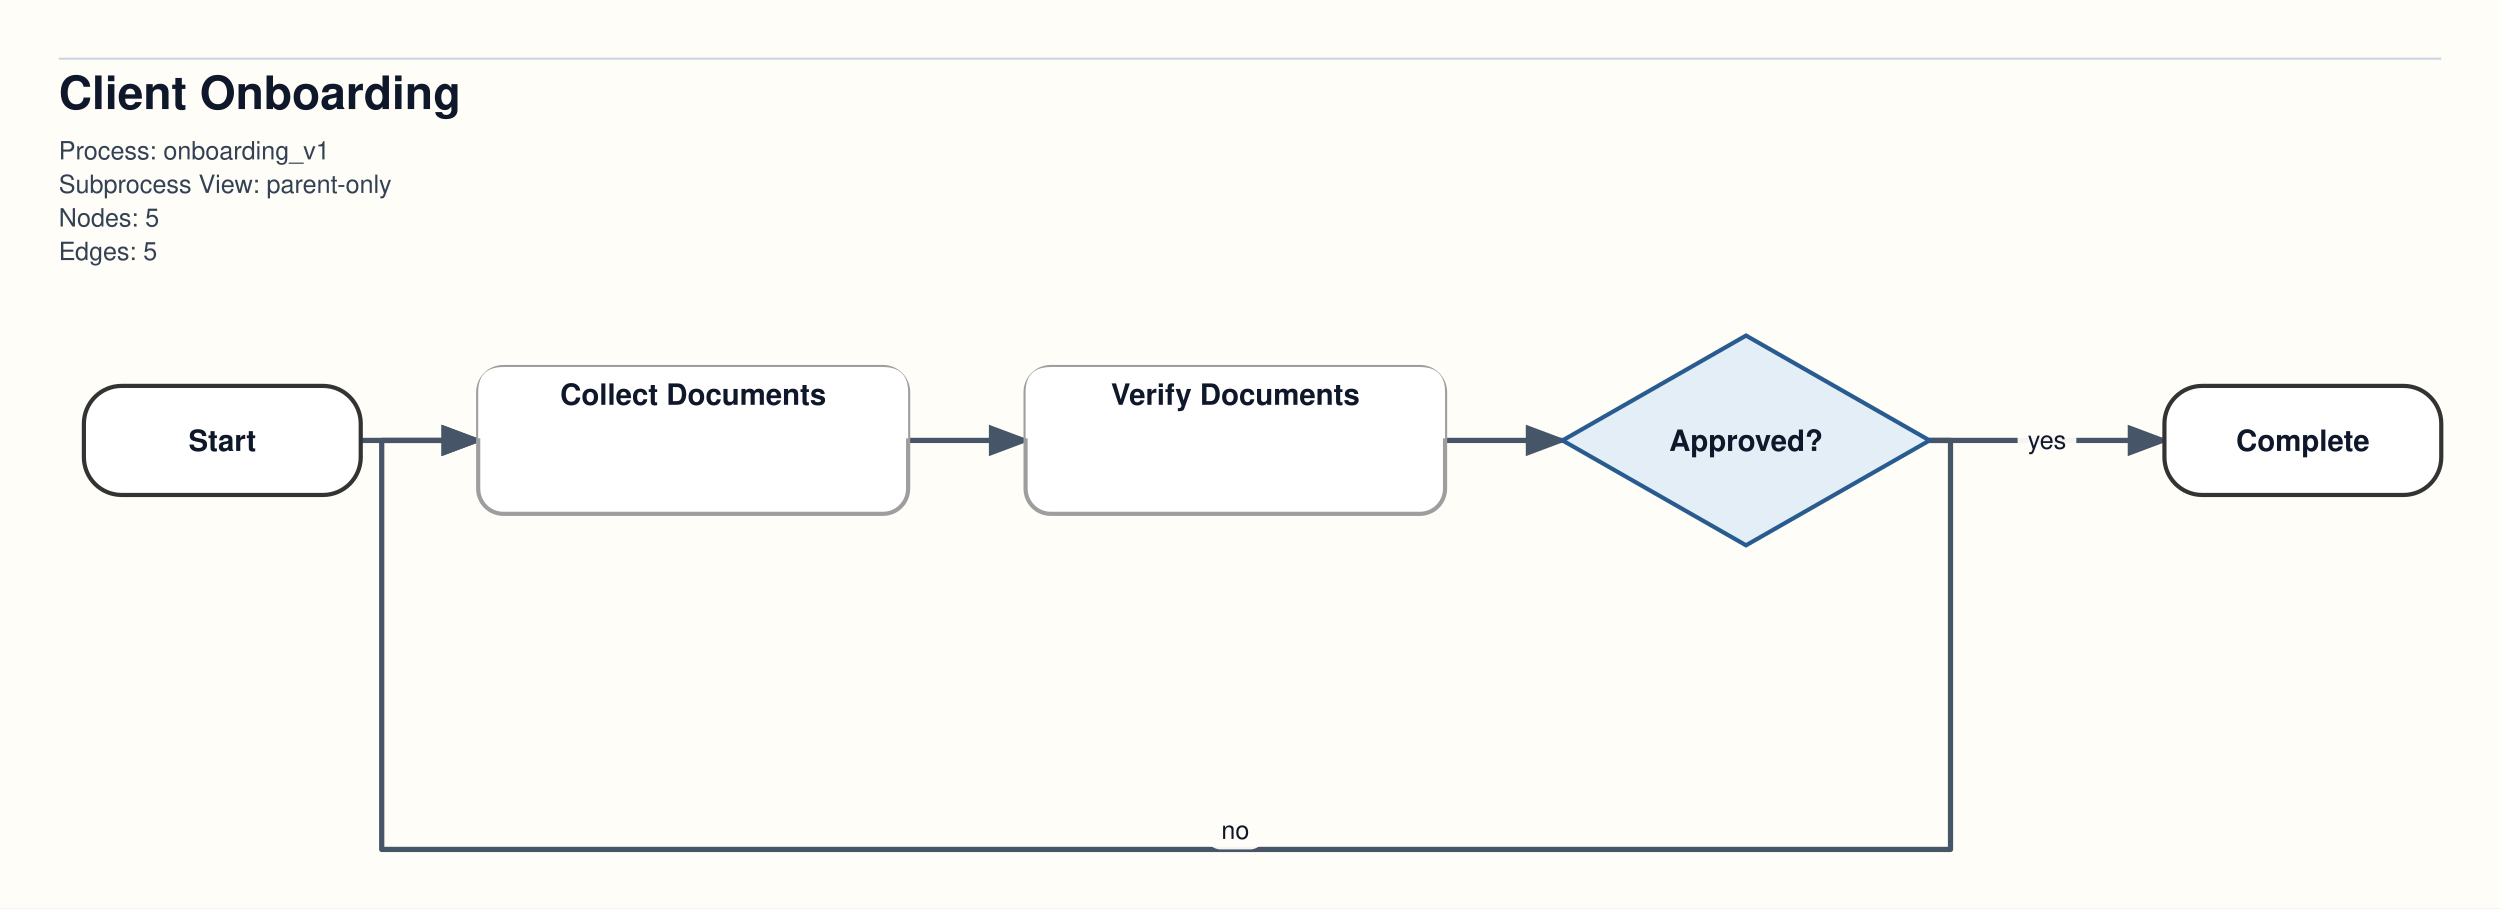
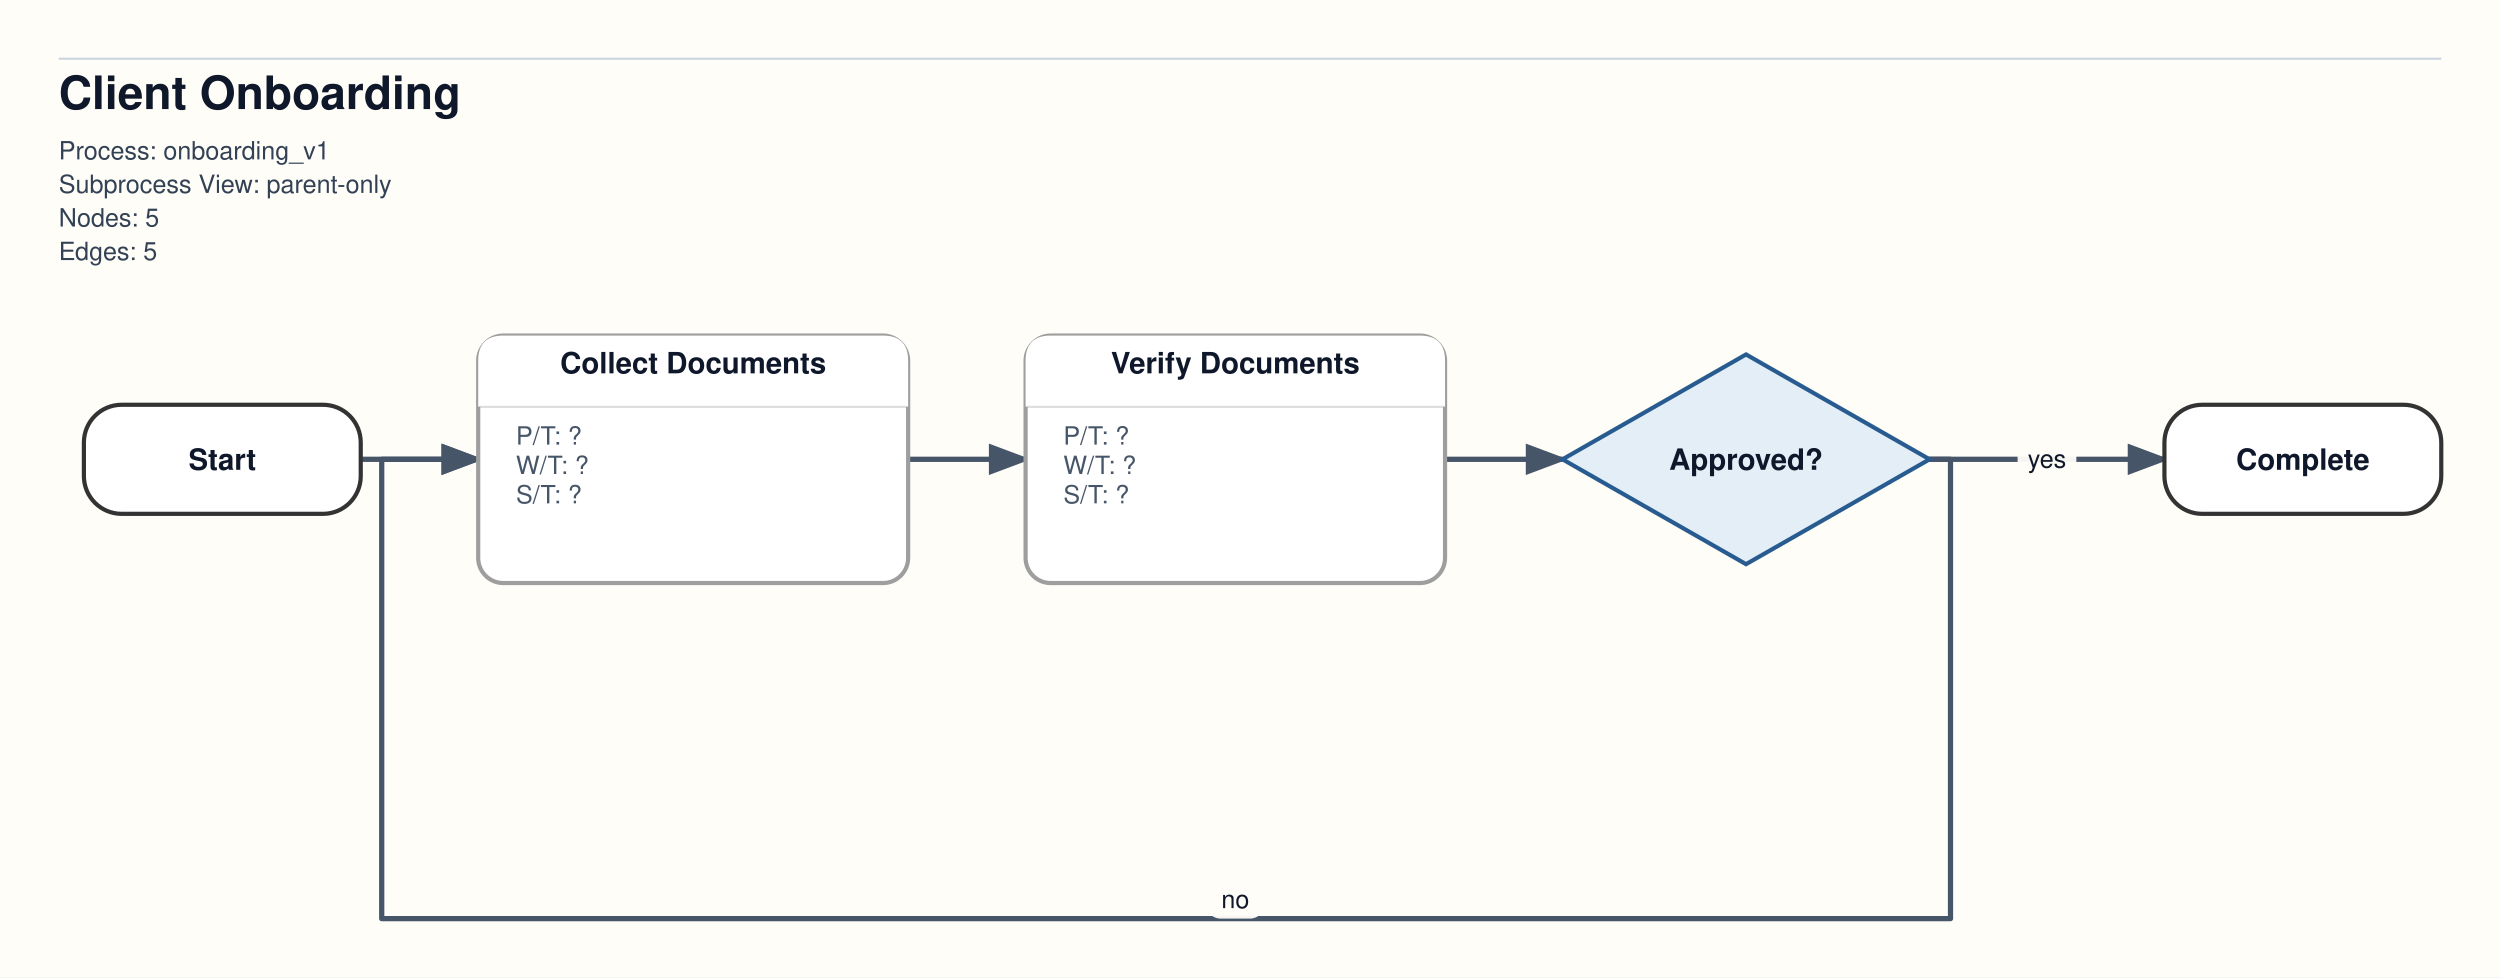
- <svg xmlns="http://www.w3.org/2000/svg" width="1192" height="433" viewBox="0 0 1192 433" data-flo-artifact-kind="svg" data-flo-backend="svg" data-flo-diagram="sppm" data-flo-layout-engine="elk" role="img" aria-labelledby="flo-svg-title flo-svg-description" data-sppm-publication-page-id="main-p1">
+ <svg xmlns="http://www.w3.org/2000/svg" width="1192" height="466" viewBox="0 0 1192 466" data-flo-artifact-kind="svg" data-flo-backend="svg" data-flo-diagram="sppm" data-flo-layout-engine="elk" role="img" aria-labelledby="flo-svg-title flo-svg-description" data-sppm-publication-page-id="main-p1">
  <defs>
    <marker id="flo-sppm-arrow" markerWidth="8" markerHeight="6" refX="7" refY="3" orient="auto" markerUnits="strokeWidth">
      <path d="M0,0 L8,3 L0,6 z" fill="#475569" />
    </marker>
    <marker id="flo-sppm-rework-arrow" markerWidth="8" markerHeight="6" refX="7" refY="3" orient="auto" markerUnits="strokeWidth">
      <path d="M0,0 L8,3 L0,6 z" fill="#b91c1c" />
    </marker>
  </defs>
  <rect width="100%" height="100%" fill="#fffdf8" />
  <g data-sppm-publication-band="header">
    <line x1="28.0" y1="28.0" x2="1164.0" y2="28.0" stroke="#cbd5e1" stroke-width="1" />
    <text x="28.0" y="52.0" font-family="Helvetica" font-size="22" font-weight="700" fill="#0f172a">Client Onboarding</text>
    <text x="28.0" y="76.0" font-family="Helvetica" font-size="12" fill="#334155">Process: onboarding_v1</text>
    <text x="28.0" y="92.0" font-family="Helvetica" font-size="12" fill="#334155">Subprocess View: parent-only</text>
    <text x="28.0" y="108.0" font-family="Helvetica" font-size="12" fill="#334155">Nodes: 5</text>
    <text x="28.0" y="124.0" font-family="Helvetica" font-size="12" fill="#334155">Edges: 5</text>
  </g>
  <g transform="translate(28.0,148.0)">
    <g data-edge-source="approved" data-edge-target="collect_docs" data-edge-kind="direct">
-       <polyline points="892.0,62.0 902.0,62.0 902.0,257.0 154.0,257.0 154.0,62.0 200.0,62.0" fill="none" stroke="#475569" stroke-width="2.5" stroke-linecap="round" stroke-linejoin="round" marker-end="url(#flo-sppm-arrow)" />
-       <rect x="547.0" y="239.0" width="28.0" height="18.0" rx="7" fill="#fffdf8" fill-opacity="0.95" />
-       <text x="561.0" y="252.0" text-anchor="middle" font-family="Helvetica" font-size="12" fill="#0f172a">no</text>
+       <polyline points="892.0,71.0 902.0,71.0 902.0,290.0 154.0,290.0 154.0,71.0 200.0,71.0" fill="none" stroke="#475569" stroke-width="2.5" stroke-linecap="round" stroke-linejoin="round" marker-end="url(#flo-sppm-arrow)" />
+       <rect x="547.0" y="272.0" width="28.0" height="18.0" rx="7" fill="#fffdf8" fill-opacity="0.95" />
+       <text x="561.0" y="285.0" text-anchor="middle" font-family="Helvetica" font-size="12" fill="#0f172a">no</text>
    </g>
    <g data-edge-source="approved" data-edge-target="finish" data-edge-kind="direct">
-       <polyline points="892.0,62.0 1004.0,62.0" fill="none" stroke="#475569" stroke-width="2.5" stroke-linecap="round" stroke-linejoin="round" marker-end="url(#flo-sppm-arrow)" />
-       <rect x="934.0" y="53.0" width="28.0" height="18.0" rx="7" fill="#fffdf8" fill-opacity="0.95" />
-       <text x="948.0" y="66.0" text-anchor="middle" font-family="Helvetica" font-size="12" fill="#0f172a">yes</text>
+       <polyline points="892.0,71.0 1004.0,71.0" fill="none" stroke="#475569" stroke-width="2.5" stroke-linecap="round" stroke-linejoin="round" marker-end="url(#flo-sppm-arrow)" />
+       <rect x="934.0" y="62.0" width="28.0" height="18.0" rx="7" fill="#fffdf8" fill-opacity="0.95" />
+       <text x="948.0" y="75.0" text-anchor="middle" font-family="Helvetica" font-size="12" fill="#0f172a">yes</text>
    </g>
    <g data-edge-source="collect_docs" data-edge-target="verify" data-edge-kind="direct">
-       <polyline points="405.0,62.0 461.0,62.0" fill="none" stroke="#475569" stroke-width="2.5" stroke-linecap="round" stroke-linejoin="round" marker-end="url(#flo-sppm-arrow)" />
+       <polyline points="405.0,71.0 461.0,71.0" fill="none" stroke="#475569" stroke-width="2.5" stroke-linecap="round" stroke-linejoin="round" marker-end="url(#flo-sppm-arrow)" />
    </g>
    <g data-edge-source="start" data-edge-target="collect_docs" data-edge-kind="direct">
-       <polyline points="144.0,62.0 200.0,62.0" fill="none" stroke="#475569" stroke-width="2.5" stroke-linecap="round" stroke-linejoin="round" marker-end="url(#flo-sppm-arrow)" />
+       <polyline points="144.0,71.0 200.0,71.0" fill="none" stroke="#475569" stroke-width="2.5" stroke-linecap="round" stroke-linejoin="round" marker-end="url(#flo-sppm-arrow)" />
    </g>
    <g data-edge-source="verify" data-edge-target="approved" data-edge-kind="direct">
-       <polyline points="661.0,62.0 717.0,62.0" fill="none" stroke="#475569" stroke-width="2.5" stroke-linecap="round" stroke-linejoin="round" marker-end="url(#flo-sppm-arrow)" />
+       <polyline points="661.0,71.0 717.0,71.0" fill="none" stroke="#475569" stroke-width="2.5" stroke-linecap="round" stroke-linejoin="round" marker-end="url(#flo-sppm-arrow)" />
    </g>
    <g data-node-id="start" data-node-kind="start">
-       <rect x="12.0" y="36.0" width="132.0" height="52.0" rx="18" fill="#FFFFFF" stroke="#333333" stroke-width="2" />
-       <text x="78.0" y="67.0" text-anchor="middle" font-family="Helvetica" font-size="14" font-weight="600" fill="#0f172a">Start</text>
+       <rect x="12.0" y="45.0" width="132.0" height="52.0" rx="18" fill="#FFFFFF" stroke="#333333" stroke-width="2" />
+       <text x="78.0" y="76.0" text-anchor="middle" font-family="Helvetica" font-size="14" font-weight="600" fill="#0f172a">Start</text>
    </g>
    <g data-node-id="collect_docs" data-node-kind="task">
-       <rect x="200.0" y="27.0" width="205.0" height="70.0" rx="12" fill="white" stroke="#9E9E9E" stroke-width="2" />
-       <path data-node-header="top-rounded" d="M 212.0 27.0 L 393.0 27.0 Q 405.0 27.0 405.0 39.0 L 405.0 61.0 L 200.0 61.0 L 200.0 39.0 Q 200.0 27.0 212.0 27.0 Z" fill="#FFFFFF" stroke="none" />
-       <text x="302.5" y="45.0" text-anchor="middle" font-family="Helvetica" font-size="14" font-weight="600" fill="#0f172a">Collect Documents</text>
+       <rect x="200.0" y="12.0" width="205.0" height="118.0" rx="12" fill="white" stroke="#9E9E9E" stroke-width="2" />
+       <path data-node-header="top-rounded" d="M 212.0 12.0 L 393.0 12.0 Q 405.0 12.0 405.0 24.0 L 405.0 46.0 L 200.0 46.0 L 200.0 24.0 Q 200.0 12.0 212.0 12.0 Z" fill="#FFFFFF" stroke="none" />
+       <line x1="200.0" y1="46.0" x2="405.0" y2="46.0" stroke="#9E9E9E" stroke-width="1" opacity="0.35" />
+       <text x="302.5" y="30.0" text-anchor="middle" font-family="Helvetica" font-size="14" font-weight="600" fill="#0f172a">Collect Documents</text>
+       <text x="218.0" y="64.0" text-anchor="start" font-family="Helvetica" font-size="12" font-weight="400" fill="#475569">P/T: ?</text>
+       <text x="218.0" y="78.0" text-anchor="start" font-family="Helvetica" font-size="12" font-weight="400" fill="#475569">W/T: ?</text>
+       <text x="218.0" y="92.0" text-anchor="start" font-family="Helvetica" font-size="12" font-weight="400" fill="#475569">S/T: ?</text>
    </g>
    <g data-node-id="verify" data-node-kind="task">
-       <rect x="461.0" y="27.0" width="200.0" height="70.0" rx="12" fill="white" stroke="#9E9E9E" stroke-width="2" />
-       <path data-node-header="top-rounded" d="M 473.0 27.0 L 649.0 27.0 Q 661.0 27.0 661.0 39.0 L 661.0 61.0 L 461.0 61.0 L 461.0 39.0 Q 461.0 27.0 473.0 27.0 Z" fill="#FFFFFF" stroke="none" />
-       <text x="561.0" y="45.0" text-anchor="middle" font-family="Helvetica" font-size="14" font-weight="600" fill="#0f172a">Verify Documents</text>
+       <rect x="461.0" y="12.0" width="200.0" height="118.0" rx="12" fill="white" stroke="#9E9E9E" stroke-width="2" />
+       <path data-node-header="top-rounded" d="M 473.0 12.0 L 649.0 12.0 Q 661.0 12.0 661.0 24.0 L 661.0 46.0 L 461.0 46.0 L 461.0 24.0 Q 461.0 12.0 473.0 12.0 Z" fill="#FFFFFF" stroke="none" />
+       <line x1="461.0" y1="46.0" x2="661.0" y2="46.0" stroke="#9E9E9E" stroke-width="1" opacity="0.35" />
+       <text x="561.0" y="30.0" text-anchor="middle" font-family="Helvetica" font-size="14" font-weight="600" fill="#0f172a">Verify Documents</text>
+       <text x="479.0" y="64.0" text-anchor="start" font-family="Helvetica" font-size="12" font-weight="400" fill="#475569">P/T: ?</text>
+       <text x="479.0" y="78.0" text-anchor="start" font-family="Helvetica" font-size="12" font-weight="400" fill="#475569">W/T: ?</text>
+       <text x="479.0" y="92.0" text-anchor="start" font-family="Helvetica" font-size="12" font-weight="400" fill="#475569">S/T: ?</text>
    </g>
    <g data-node-id="approved" data-node-kind="decision">
-       <polygon points="804.5,12.0 892.0,62.0 804.5,112.0 717.0,62.0" fill="#E3EEF7" stroke="#285B8F" stroke-width="2" />
-       <text x="804.5" y="67.0" text-anchor="middle" font-family="Helvetica" font-size="14" font-weight="600" fill="#0f172a">Approved?</text>
+       <polygon points="804.5,21.0 892.0,71.0 804.5,121.0 717.0,71.0" fill="#E3EEF7" stroke="#285B8F" stroke-width="2" />
+       <text x="804.5" y="76.0" text-anchor="middle" font-family="Helvetica" font-size="14" font-weight="600" fill="#0f172a">Approved?</text>
    </g>
    <g data-node-id="finish" data-node-kind="end">
-       <rect x="1004.0" y="36.0" width="132.0" height="52.0" rx="18" fill="#FFFFFF" stroke="#333333" stroke-width="2" />
-       <text x="1070.0" y="67.0" text-anchor="middle" font-family="Helvetica" font-size="14" font-weight="600" fill="#0f172a">Complete</text>
+       <rect x="1004.0" y="45.0" width="132.0" height="52.0" rx="18" fill="#FFFFFF" stroke="#333333" stroke-width="2" />
+       <text x="1070.0" y="76.0" text-anchor="middle" font-family="Helvetica" font-size="14" font-weight="600" fill="#0f172a">Complete</text>
    </g>
  </g>
</svg>
